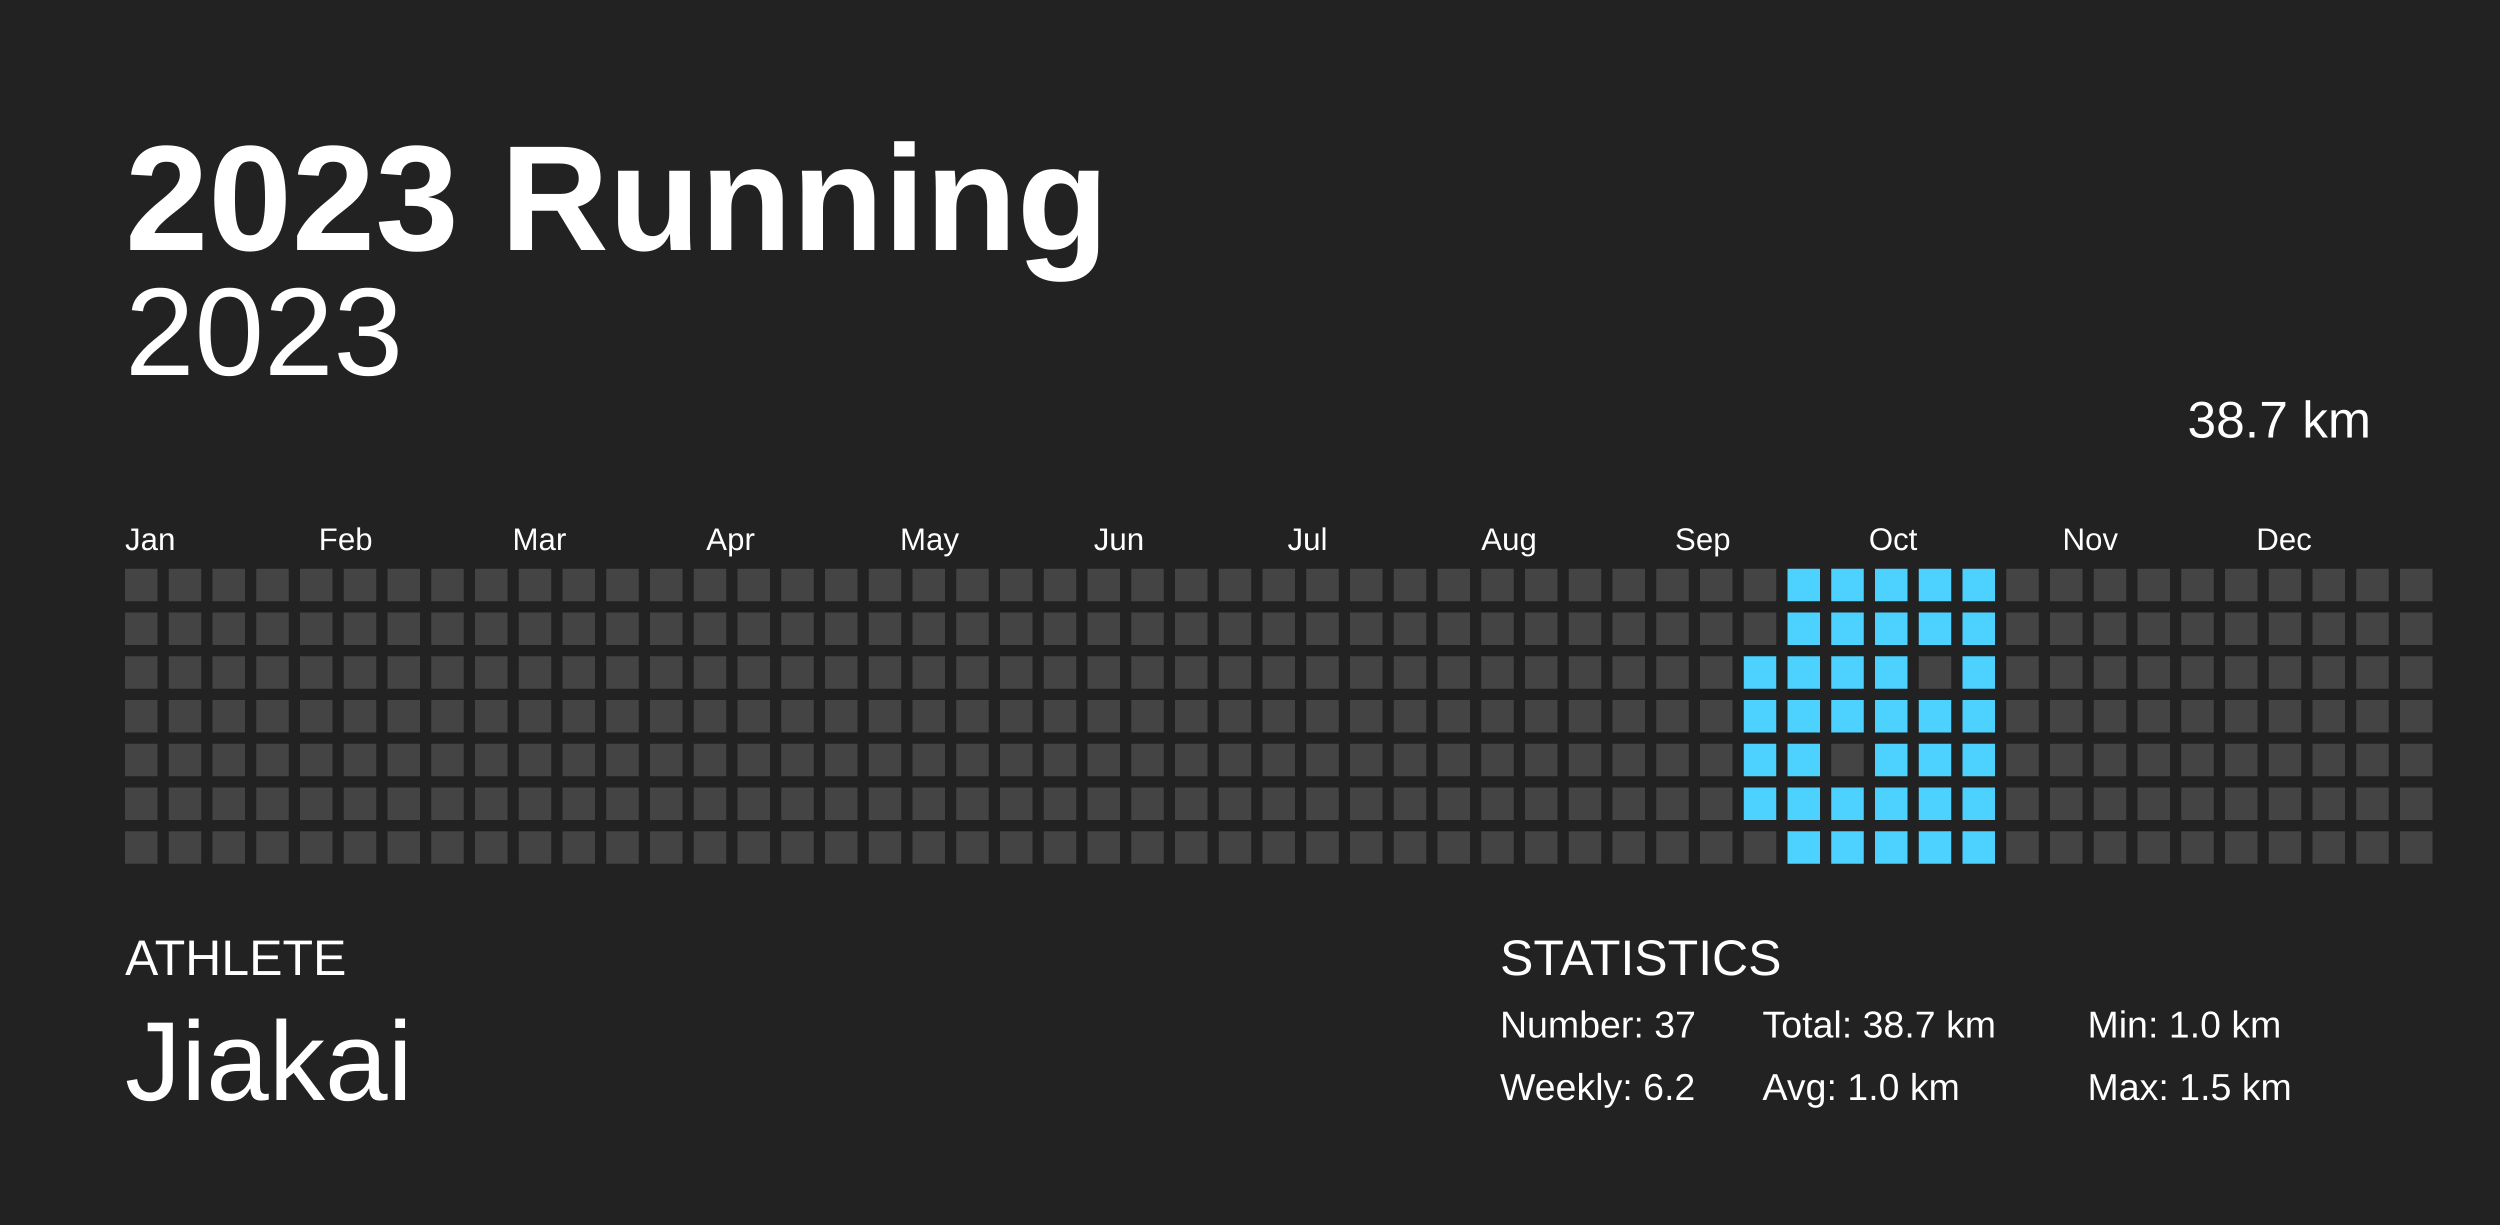
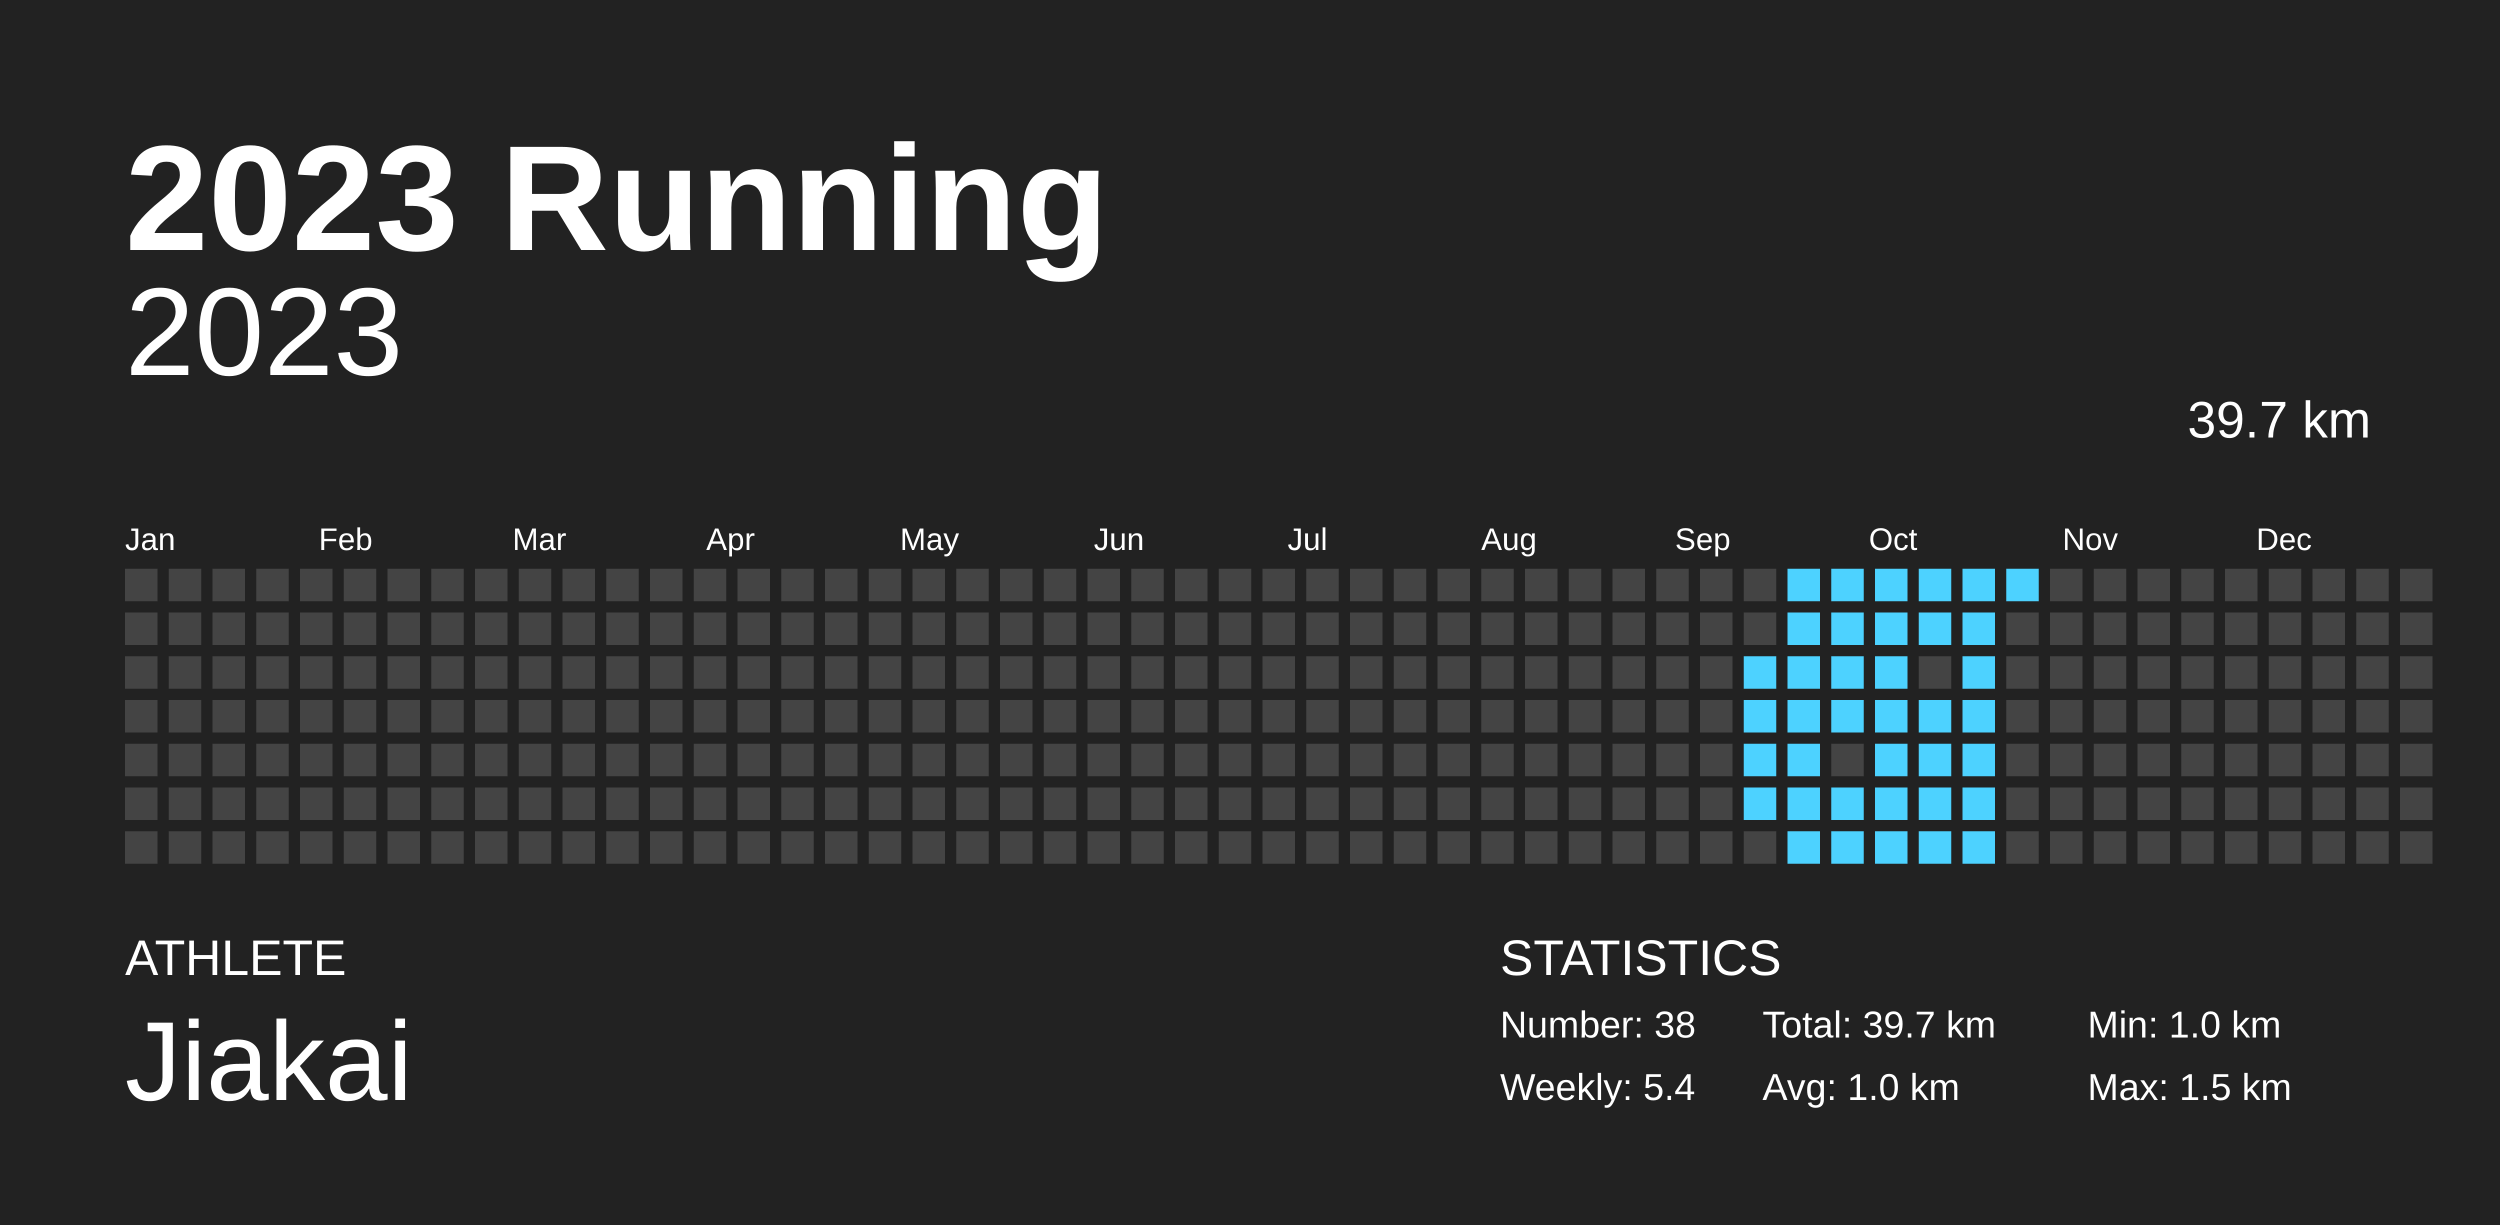
<svg xmlns="http://www.w3.org/2000/svg" baseProfile="full" height="98mm" version="1.1" viewBox="0,0,200,98" width="200mm">
  <defs />
  <rect fill="#222222" height="98" width="200" x="0" y="0" />
  <text fill="#FFFFFF" style="font-size:12px; font-family:Arial; font-weight:bold;" x="10" y="20">2023 Running</text>
  <text fill="#FFFFFF" style="font-size:4px; font-family:Arial" x="10" y="78">ATHLETE</text>
  <text fill="#FFFFFF" style="font-size:9px; font-family:Arial" x="10" y="88">Jiakai</text>
  <text fill="#FFFFFF" style="font-size:4px; font-family:Arial" x="120" y="78">STATISTICS</text>
-   <text fill="#FFFFFF" style="font-size:3px; font-family:Arial" x="120" y="83">Number: 37</text>
-   <text fill="#FFFFFF" style="font-size:3px; font-family:Arial" x="120" y="88">Weekly: 6.2</text>
-   <text fill="#FFFFFF" style="font-size:3px; font-family:Arial" x="141" y="83">Total: 38.7 km</text>
+   <text fill="#FFFFFF" style="font-size:3px; font-family:Arial" x="120" y="83">Number: 38</text>
+   <text fill="#FFFFFF" style="font-size:3px; font-family:Arial" x="120" y="88">Weekly: 5.4</text>
+   <text fill="#FFFFFF" style="font-size:3px; font-family:Arial" x="141" y="83">Total: 39.7 km</text>
  <text fill="#FFFFFF" style="font-size:3px; font-family:Arial" x="141" y="88">Avg: 1.0 km</text>
  <text fill="#FFFFFF" style="font-size:3px; font-family:Arial" x="167" y="83">Min: 1.0 km</text>
  <text fill="#FFFFFF" style="font-size:3px; font-family:Arial" x="167" y="88">Max: 1.5 km</text>
  <text alignment-baseline="hanging" fill="#FFFFFF" style="font-size:10.0px; font-family:Arial;" x="10" y="30">2023</text>
-   <text alignment-baseline="hanging" fill="#FFFFFF" style="font-size:4.125px; font-family:Arial;" x="175" y="35">38.7 km</text>
+   <text alignment-baseline="hanging" fill="#FFFFFF" style="font-size:4.125px; font-family:Arial;" x="175" y="35">39.7 km</text>
  <text fill="#FFFFFF" style="font-size:2.5px; font-family:Arial" x="10.0" y="44">Jan</text>
  <text fill="#FFFFFF" style="font-size:2.5px; font-family:Arial" x="25.5" y="44">Feb</text>
  <text fill="#FFFFFF" style="font-size:2.5px; font-family:Arial" x="41.0" y="44">Mar</text>
  <text fill="#FFFFFF" style="font-size:2.5px; font-family:Arial" x="56.5" y="44">Apr</text>
  <text fill="#FFFFFF" style="font-size:2.5px; font-family:Arial" x="72.0" y="44">May</text>
  <text fill="#FFFFFF" style="font-size:2.5px; font-family:Arial" x="87.5" y="44">Jun</text>
  <text fill="#FFFFFF" style="font-size:2.5px; font-family:Arial" x="103.0" y="44">Jul</text>
  <text fill="#FFFFFF" style="font-size:2.5px; font-family:Arial" x="118.5" y="44">Aug</text>
  <text fill="#FFFFFF" style="font-size:2.5px; font-family:Arial" x="134.0" y="44">Sep</text>
  <text fill="#FFFFFF" style="font-size:2.5px; font-family:Arial" x="149.5" y="44">Oct</text>
  <text fill="#FFFFFF" style="font-size:2.5px; font-family:Arial" x="165.0" y="44">Nov</text>
  <text fill="#FFFFFF" style="font-size:2.5px; font-family:Arial" x="180.5" y="44">Dec</text>
  <rect fill="#444444" height="2.6" width="2.6" x="10.0" y="45.5" />
  <rect fill="#444444" height="2.6" width="2.6" x="10.0" y="49.0" />
  <rect fill="#444444" height="2.6" width="2.6" x="10.0" y="52.5" />
  <rect fill="#444444" height="2.6" width="2.6" x="10.0" y="56.0" />
  <rect fill="#444444" height="2.6" width="2.6" x="10.0" y="59.5" />
  <rect fill="#444444" height="2.6" width="2.6" x="10.0" y="63.0" />
  <rect fill="#444444" height="2.6" width="2.6" x="10.0" y="66.5" />
  <rect fill="#444444" height="2.6" width="2.6" x="13.5" y="45.5" />
  <rect fill="#444444" height="2.6" width="2.6" x="13.5" y="49.0" />
  <rect fill="#444444" height="2.6" width="2.6" x="13.5" y="52.5" />
  <rect fill="#444444" height="2.6" width="2.6" x="13.5" y="56.0" />
  <rect fill="#444444" height="2.6" width="2.6" x="13.5" y="59.5" />
  <rect fill="#444444" height="2.6" width="2.6" x="13.5" y="63.0" />
  <rect fill="#444444" height="2.6" width="2.6" x="13.5" y="66.5" />
  <rect fill="#444444" height="2.6" width="2.6" x="17.0" y="45.5" />
  <rect fill="#444444" height="2.6" width="2.6" x="17.0" y="49.0" />
  <rect fill="#444444" height="2.6" width="2.6" x="17.0" y="52.5" />
  <rect fill="#444444" height="2.6" width="2.6" x="17.0" y="56.0" />
  <rect fill="#444444" height="2.6" width="2.6" x="17.0" y="59.5" />
  <rect fill="#444444" height="2.6" width="2.6" x="17.0" y="63.0" />
  <rect fill="#444444" height="2.6" width="2.6" x="17.0" y="66.5" />
  <rect fill="#444444" height="2.6" width="2.6" x="20.5" y="45.5" />
  <rect fill="#444444" height="2.6" width="2.6" x="20.5" y="49.0" />
  <rect fill="#444444" height="2.6" width="2.6" x="20.5" y="52.5" />
  <rect fill="#444444" height="2.6" width="2.6" x="20.5" y="56.0" />
  <rect fill="#444444" height="2.6" width="2.6" x="20.5" y="59.5" />
  <rect fill="#444444" height="2.6" width="2.6" x="20.5" y="63.0" />
  <rect fill="#444444" height="2.6" width="2.6" x="20.5" y="66.5" />
  <rect fill="#444444" height="2.6" width="2.6" x="24.0" y="45.5" />
  <rect fill="#444444" height="2.6" width="2.6" x="24.0" y="49.0" />
  <rect fill="#444444" height="2.6" width="2.6" x="24.0" y="52.5" />
  <rect fill="#444444" height="2.6" width="2.6" x="24.0" y="56.0" />
  <rect fill="#444444" height="2.6" width="2.6" x="24.0" y="59.5" />
  <rect fill="#444444" height="2.6" width="2.6" x="24.0" y="63.0" />
  <rect fill="#444444" height="2.6" width="2.6" x="24.0" y="66.5" />
  <rect fill="#444444" height="2.6" width="2.6" x="27.5" y="45.5" />
  <rect fill="#444444" height="2.6" width="2.6" x="27.5" y="49.0" />
  <rect fill="#444444" height="2.6" width="2.6" x="27.5" y="52.5" />
  <rect fill="#444444" height="2.6" width="2.6" x="27.5" y="56.0" />
  <rect fill="#444444" height="2.6" width="2.6" x="27.5" y="59.5" />
  <rect fill="#444444" height="2.6" width="2.6" x="27.5" y="63.0" />
  <rect fill="#444444" height="2.6" width="2.6" x="27.5" y="66.5" />
  <rect fill="#444444" height="2.6" width="2.6" x="31.0" y="45.5" />
  <rect fill="#444444" height="2.6" width="2.6" x="31.0" y="49.0" />
  <rect fill="#444444" height="2.6" width="2.6" x="31.0" y="52.5" />
  <rect fill="#444444" height="2.6" width="2.6" x="31.0" y="56.0" />
  <rect fill="#444444" height="2.6" width="2.6" x="31.0" y="59.5" />
  <rect fill="#444444" height="2.6" width="2.6" x="31.0" y="63.0" />
  <rect fill="#444444" height="2.6" width="2.6" x="31.0" y="66.5" />
  <rect fill="#444444" height="2.6" width="2.6" x="34.5" y="45.5" />
  <rect fill="#444444" height="2.6" width="2.6" x="34.5" y="49.0" />
  <rect fill="#444444" height="2.6" width="2.6" x="34.5" y="52.5" />
  <rect fill="#444444" height="2.6" width="2.6" x="34.5" y="56.0" />
  <rect fill="#444444" height="2.6" width="2.6" x="34.5" y="59.5" />
  <rect fill="#444444" height="2.6" width="2.6" x="34.5" y="63.0" />
  <rect fill="#444444" height="2.6" width="2.6" x="34.5" y="66.5" />
  <rect fill="#444444" height="2.6" width="2.6" x="38.0" y="45.5" />
  <rect fill="#444444" height="2.6" width="2.6" x="38.0" y="49.0" />
  <rect fill="#444444" height="2.6" width="2.6" x="38.0" y="52.5" />
  <rect fill="#444444" height="2.6" width="2.6" x="38.0" y="56.0" />
  <rect fill="#444444" height="2.6" width="2.6" x="38.0" y="59.5" />
  <rect fill="#444444" height="2.6" width="2.6" x="38.0" y="63.0" />
  <rect fill="#444444" height="2.6" width="2.6" x="38.0" y="66.5" />
  <rect fill="#444444" height="2.6" width="2.6" x="41.5" y="45.5" />
  <rect fill="#444444" height="2.6" width="2.6" x="41.5" y="49.0" />
  <rect fill="#444444" height="2.6" width="2.6" x="41.5" y="52.5" />
  <rect fill="#444444" height="2.6" width="2.6" x="41.5" y="56.0" />
  <rect fill="#444444" height="2.6" width="2.6" x="41.5" y="59.5" />
  <rect fill="#444444" height="2.6" width="2.6" x="41.5" y="63.0" />
  <rect fill="#444444" height="2.6" width="2.6" x="41.5" y="66.5" />
  <rect fill="#444444" height="2.6" width="2.6" x="45.0" y="45.5" />
  <rect fill="#444444" height="2.6" width="2.6" x="45.0" y="49.0" />
  <rect fill="#444444" height="2.6" width="2.6" x="45.0" y="52.5" />
  <rect fill="#444444" height="2.6" width="2.6" x="45.0" y="56.0" />
  <rect fill="#444444" height="2.6" width="2.6" x="45.0" y="59.5" />
  <rect fill="#444444" height="2.6" width="2.6" x="45.0" y="63.0" />
  <rect fill="#444444" height="2.6" width="2.6" x="45.0" y="66.5" />
  <rect fill="#444444" height="2.6" width="2.6" x="48.5" y="45.5" />
  <rect fill="#444444" height="2.6" width="2.6" x="48.5" y="49.0" />
  <rect fill="#444444" height="2.6" width="2.6" x="48.5" y="52.5" />
  <rect fill="#444444" height="2.6" width="2.6" x="48.5" y="56.0" />
  <rect fill="#444444" height="2.6" width="2.6" x="48.5" y="59.5" />
  <rect fill="#444444" height="2.6" width="2.6" x="48.5" y="63.0" />
  <rect fill="#444444" height="2.6" width="2.6" x="48.5" y="66.5" />
  <rect fill="#444444" height="2.6" width="2.6" x="52.0" y="45.5" />
  <rect fill="#444444" height="2.6" width="2.6" x="52.0" y="49.0" />
  <rect fill="#444444" height="2.6" width="2.6" x="52.0" y="52.5" />
  <rect fill="#444444" height="2.6" width="2.6" x="52.0" y="56.0" />
  <rect fill="#444444" height="2.6" width="2.6" x="52.0" y="59.5" />
  <rect fill="#444444" height="2.6" width="2.6" x="52.0" y="63.0" />
  <rect fill="#444444" height="2.6" width="2.6" x="52.0" y="66.5" />
  <rect fill="#444444" height="2.6" width="2.6" x="55.5" y="45.5" />
  <rect fill="#444444" height="2.6" width="2.6" x="55.5" y="49.0" />
  <rect fill="#444444" height="2.6" width="2.6" x="55.5" y="52.5" />
  <rect fill="#444444" height="2.6" width="2.6" x="55.5" y="56.0" />
  <rect fill="#444444" height="2.6" width="2.6" x="55.5" y="59.5" />
  <rect fill="#444444" height="2.6" width="2.6" x="55.5" y="63.0" />
  <rect fill="#444444" height="2.6" width="2.6" x="55.5" y="66.5" />
  <rect fill="#444444" height="2.6" width="2.6" x="59.0" y="45.5" />
  <rect fill="#444444" height="2.6" width="2.6" x="59.0" y="49.0" />
  <rect fill="#444444" height="2.6" width="2.6" x="59.0" y="52.5" />
  <rect fill="#444444" height="2.6" width="2.6" x="59.0" y="56.0" />
  <rect fill="#444444" height="2.6" width="2.6" x="59.0" y="59.5" />
  <rect fill="#444444" height="2.6" width="2.6" x="59.0" y="63.0" />
  <rect fill="#444444" height="2.6" width="2.6" x="59.0" y="66.5" />
  <rect fill="#444444" height="2.6" width="2.6" x="62.5" y="45.5" />
  <rect fill="#444444" height="2.6" width="2.6" x="62.5" y="49.0" />
  <rect fill="#444444" height="2.6" width="2.6" x="62.5" y="52.5" />
  <rect fill="#444444" height="2.6" width="2.6" x="62.5" y="56.0" />
  <rect fill="#444444" height="2.6" width="2.6" x="62.5" y="59.5" />
  <rect fill="#444444" height="2.6" width="2.6" x="62.5" y="63.0" />
  <rect fill="#444444" height="2.6" width="2.6" x="62.5" y="66.5" />
  <rect fill="#444444" height="2.6" width="2.6" x="66.0" y="45.5" />
  <rect fill="#444444" height="2.6" width="2.6" x="66.0" y="49.0" />
  <rect fill="#444444" height="2.6" width="2.6" x="66.0" y="52.5" />
  <rect fill="#444444" height="2.6" width="2.6" x="66.0" y="56.0" />
  <rect fill="#444444" height="2.6" width="2.6" x="66.0" y="59.5" />
  <rect fill="#444444" height="2.6" width="2.6" x="66.0" y="63.0" />
  <rect fill="#444444" height="2.6" width="2.6" x="66.0" y="66.5" />
  <rect fill="#444444" height="2.6" width="2.6" x="69.5" y="45.5" />
  <rect fill="#444444" height="2.6" width="2.6" x="69.5" y="49.0" />
  <rect fill="#444444" height="2.6" width="2.6" x="69.5" y="52.5" />
  <rect fill="#444444" height="2.6" width="2.6" x="69.5" y="56.0" />
  <rect fill="#444444" height="2.6" width="2.6" x="69.5" y="59.5" />
  <rect fill="#444444" height="2.6" width="2.6" x="69.5" y="63.0" />
  <rect fill="#444444" height="2.6" width="2.6" x="69.5" y="66.5" />
  <rect fill="#444444" height="2.6" width="2.6" x="73.0" y="45.5" />
  <rect fill="#444444" height="2.6" width="2.6" x="73.0" y="49.0" />
  <rect fill="#444444" height="2.6" width="2.6" x="73.0" y="52.5" />
  <rect fill="#444444" height="2.6" width="2.6" x="73.0" y="56.0" />
  <rect fill="#444444" height="2.6" width="2.6" x="73.0" y="59.5" />
  <rect fill="#444444" height="2.6" width="2.6" x="73.0" y="63.0" />
  <rect fill="#444444" height="2.6" width="2.6" x="73.0" y="66.5" />
  <rect fill="#444444" height="2.6" width="2.6" x="76.5" y="45.5" />
  <rect fill="#444444" height="2.6" width="2.6" x="76.5" y="49.0" />
  <rect fill="#444444" height="2.6" width="2.6" x="76.5" y="52.5" />
  <rect fill="#444444" height="2.6" width="2.6" x="76.5" y="56.0" />
  <rect fill="#444444" height="2.6" width="2.6" x="76.5" y="59.5" />
  <rect fill="#444444" height="2.6" width="2.6" x="76.5" y="63.0" />
  <rect fill="#444444" height="2.6" width="2.6" x="76.5" y="66.5" />
  <rect fill="#444444" height="2.6" width="2.6" x="80.0" y="45.5" />
  <rect fill="#444444" height="2.6" width="2.6" x="80.0" y="49.0" />
  <rect fill="#444444" height="2.6" width="2.6" x="80.0" y="52.5" />
  <rect fill="#444444" height="2.6" width="2.6" x="80.0" y="56.0" />
  <rect fill="#444444" height="2.6" width="2.6" x="80.0" y="59.5" />
  <rect fill="#444444" height="2.6" width="2.6" x="80.0" y="63.0" />
  <rect fill="#444444" height="2.6" width="2.6" x="80.0" y="66.5" />
  <rect fill="#444444" height="2.6" width="2.6" x="83.5" y="45.5" />
  <rect fill="#444444" height="2.6" width="2.6" x="83.5" y="49.0" />
  <rect fill="#444444" height="2.6" width="2.6" x="83.5" y="52.5" />
  <rect fill="#444444" height="2.6" width="2.6" x="83.5" y="56.0" />
  <rect fill="#444444" height="2.6" width="2.6" x="83.5" y="59.5" />
  <rect fill="#444444" height="2.6" width="2.6" x="83.5" y="63.0" />
  <rect fill="#444444" height="2.6" width="2.6" x="83.5" y="66.5" />
  <rect fill="#444444" height="2.6" width="2.6" x="87.0" y="45.5" />
  <rect fill="#444444" height="2.6" width="2.6" x="87.0" y="49.0" />
  <rect fill="#444444" height="2.6" width="2.6" x="87.0" y="52.5" />
  <rect fill="#444444" height="2.6" width="2.6" x="87.0" y="56.0" />
  <rect fill="#444444" height="2.6" width="2.6" x="87.0" y="59.5" />
  <rect fill="#444444" height="2.6" width="2.6" x="87.0" y="63.0" />
  <rect fill="#444444" height="2.6" width="2.6" x="87.0" y="66.5" />
  <rect fill="#444444" height="2.6" width="2.6" x="90.5" y="45.5" />
  <rect fill="#444444" height="2.6" width="2.6" x="90.5" y="49.0" />
  <rect fill="#444444" height="2.6" width="2.6" x="90.5" y="52.5" />
  <rect fill="#444444" height="2.6" width="2.6" x="90.5" y="56.0" />
  <rect fill="#444444" height="2.6" width="2.6" x="90.5" y="59.5" />
  <rect fill="#444444" height="2.6" width="2.6" x="90.5" y="63.0" />
  <rect fill="#444444" height="2.6" width="2.6" x="90.5" y="66.5" />
  <rect fill="#444444" height="2.6" width="2.6" x="94.0" y="45.5" />
  <rect fill="#444444" height="2.6" width="2.6" x="94.0" y="49.0" />
  <rect fill="#444444" height="2.6" width="2.6" x="94.0" y="52.5" />
  <rect fill="#444444" height="2.6" width="2.6" x="94.0" y="56.0" />
  <rect fill="#444444" height="2.6" width="2.6" x="94.0" y="59.5" />
  <rect fill="#444444" height="2.6" width="2.6" x="94.0" y="63.0" />
  <rect fill="#444444" height="2.6" width="2.6" x="94.0" y="66.5" />
  <rect fill="#444444" height="2.6" width="2.6" x="97.5" y="45.5" />
  <rect fill="#444444" height="2.6" width="2.6" x="97.5" y="49.0" />
  <rect fill="#444444" height="2.6" width="2.6" x="97.5" y="52.5" />
  <rect fill="#444444" height="2.6" width="2.6" x="97.5" y="56.0" />
  <rect fill="#444444" height="2.6" width="2.6" x="97.5" y="59.5" />
  <rect fill="#444444" height="2.6" width="2.6" x="97.5" y="63.0" />
  <rect fill="#444444" height="2.6" width="2.6" x="97.5" y="66.5" />
  <rect fill="#444444" height="2.6" width="2.6" x="101.0" y="45.5" />
  <rect fill="#444444" height="2.6" width="2.6" x="101.0" y="49.0" />
  <rect fill="#444444" height="2.6" width="2.6" x="101.0" y="52.5" />
  <rect fill="#444444" height="2.6" width="2.6" x="101.0" y="56.0" />
  <rect fill="#444444" height="2.6" width="2.6" x="101.0" y="59.5" />
  <rect fill="#444444" height="2.6" width="2.6" x="101.0" y="63.0" />
  <rect fill="#444444" height="2.6" width="2.6" x="101.0" y="66.5" />
  <rect fill="#444444" height="2.6" width="2.6" x="104.5" y="45.5" />
  <rect fill="#444444" height="2.6" width="2.6" x="104.5" y="49.0" />
  <rect fill="#444444" height="2.6" width="2.6" x="104.5" y="52.5" />
  <rect fill="#444444" height="2.6" width="2.6" x="104.5" y="56.0" />
  <rect fill="#444444" height="2.6" width="2.6" x="104.5" y="59.5" />
  <rect fill="#444444" height="2.6" width="2.6" x="104.5" y="63.0" />
  <rect fill="#444444" height="2.6" width="2.6" x="104.5" y="66.5" />
  <rect fill="#444444" height="2.6" width="2.6" x="108.0" y="45.5" />
  <rect fill="#444444" height="2.6" width="2.6" x="108.0" y="49.0" />
  <rect fill="#444444" height="2.6" width="2.6" x="108.0" y="52.5" />
  <rect fill="#444444" height="2.6" width="2.6" x="108.0" y="56.0" />
  <rect fill="#444444" height="2.6" width="2.6" x="108.0" y="59.5" />
  <rect fill="#444444" height="2.6" width="2.6" x="108.0" y="63.0" />
  <rect fill="#444444" height="2.6" width="2.6" x="108.0" y="66.5" />
  <rect fill="#444444" height="2.6" width="2.6" x="111.5" y="45.5" />
  <rect fill="#444444" height="2.6" width="2.6" x="111.5" y="49.0" />
  <rect fill="#444444" height="2.6" width="2.6" x="111.5" y="52.5" />
  <rect fill="#444444" height="2.6" width="2.6" x="111.5" y="56.0" />
  <rect fill="#444444" height="2.6" width="2.6" x="111.5" y="59.5" />
  <rect fill="#444444" height="2.6" width="2.6" x="111.5" y="63.0" />
  <rect fill="#444444" height="2.6" width="2.6" x="111.5" y="66.5" />
  <rect fill="#444444" height="2.6" width="2.6" x="115.0" y="45.5" />
  <rect fill="#444444" height="2.6" width="2.6" x="115.0" y="49.0" />
  <rect fill="#444444" height="2.6" width="2.6" x="115.0" y="52.5" />
  <rect fill="#444444" height="2.6" width="2.6" x="115.0" y="56.0" />
  <rect fill="#444444" height="2.6" width="2.6" x="115.0" y="59.5" />
  <rect fill="#444444" height="2.6" width="2.6" x="115.0" y="63.0" />
  <rect fill="#444444" height="2.6" width="2.6" x="115.0" y="66.5" />
  <rect fill="#444444" height="2.6" width="2.6" x="118.5" y="45.5" />
  <rect fill="#444444" height="2.6" width="2.6" x="118.5" y="49.0" />
  <rect fill="#444444" height="2.6" width="2.6" x="118.5" y="52.5" />
  <rect fill="#444444" height="2.6" width="2.6" x="118.5" y="56.0" />
  <rect fill="#444444" height="2.6" width="2.6" x="118.5" y="59.5" />
  <rect fill="#444444" height="2.6" width="2.6" x="118.5" y="63.0" />
  <rect fill="#444444" height="2.6" width="2.6" x="118.5" y="66.5" />
  <rect fill="#444444" height="2.6" width="2.6" x="122.0" y="45.5" />
  <rect fill="#444444" height="2.6" width="2.6" x="122.0" y="49.0" />
  <rect fill="#444444" height="2.6" width="2.6" x="122.0" y="52.5" />
  <rect fill="#444444" height="2.6" width="2.6" x="122.0" y="56.0" />
  <rect fill="#444444" height="2.6" width="2.6" x="122.0" y="59.5" />
  <rect fill="#444444" height="2.6" width="2.6" x="122.0" y="63.0" />
  <rect fill="#444444" height="2.6" width="2.6" x="122.0" y="66.5" />
  <rect fill="#444444" height="2.6" width="2.6" x="125.5" y="45.5" />
  <rect fill="#444444" height="2.6" width="2.6" x="125.5" y="49.0" />
  <rect fill="#444444" height="2.6" width="2.6" x="125.5" y="52.5" />
  <rect fill="#444444" height="2.6" width="2.6" x="125.5" y="56.0" />
  <rect fill="#444444" height="2.6" width="2.6" x="125.5" y="59.5" />
  <rect fill="#444444" height="2.6" width="2.6" x="125.5" y="63.0" />
  <rect fill="#444444" height="2.6" width="2.6" x="125.5" y="66.5" />
  <rect fill="#444444" height="2.6" width="2.6" x="129.0" y="45.5" />
  <rect fill="#444444" height="2.6" width="2.6" x="129.0" y="49.0" />
  <rect fill="#444444" height="2.6" width="2.6" x="129.0" y="52.5" />
  <rect fill="#444444" height="2.6" width="2.6" x="129.0" y="56.0" />
  <rect fill="#444444" height="2.6" width="2.6" x="129.0" y="59.5" />
  <rect fill="#444444" height="2.6" width="2.6" x="129.0" y="63.0" />
  <rect fill="#444444" height="2.6" width="2.6" x="129.0" y="66.5" />
  <rect fill="#444444" height="2.6" width="2.6" x="132.5" y="45.5" />
  <rect fill="#444444" height="2.6" width="2.6" x="132.5" y="49.0" />
  <rect fill="#444444" height="2.6" width="2.6" x="132.5" y="52.5" />
  <rect fill="#444444" height="2.6" width="2.6" x="132.5" y="56.0" />
  <rect fill="#444444" height="2.6" width="2.6" x="132.5" y="59.5" />
  <rect fill="#444444" height="2.6" width="2.6" x="132.5" y="63.0" />
  <rect fill="#444444" height="2.6" width="2.6" x="132.5" y="66.5" />
  <rect fill="#444444" height="2.6" width="2.6" x="136.0" y="45.5" />
  <rect fill="#444444" height="2.6" width="2.6" x="136.0" y="49.0" />
  <rect fill="#444444" height="2.6" width="2.6" x="136.0" y="52.5" />
  <rect fill="#444444" height="2.6" width="2.6" x="136.0" y="56.0" />
  <rect fill="#444444" height="2.6" width="2.6" x="136.0" y="59.5" />
  <rect fill="#444444" height="2.6" width="2.6" x="136.0" y="63.0" />
  <rect fill="#444444" height="2.6" width="2.6" x="136.0" y="66.5" />
  <rect fill="#444444" height="2.6" width="2.6" x="139.5" y="45.5" />
  <rect fill="#444444" height="2.6" width="2.6" x="139.5" y="49.0" />
  <rect fill="#4dd2ff" height="2.6" width="2.6" x="139.5" y="52.5" />
  <rect fill="#4dd2ff" height="2.6" width="2.6" x="139.5" y="56.0" />
  <rect fill="#4dd2ff" height="2.6" width="2.6" x="139.5" y="59.5" />
  <rect fill="#4dd2ff" height="2.6" width="2.6" x="139.5" y="63.0" />
  <rect fill="#444444" height="2.6" width="2.6" x="139.5" y="66.5" />
  <rect fill="#4dd2ff" height="2.6" width="2.6" x="143.0" y="45.5" />
  <rect fill="#4dd2ff" height="2.6" width="2.6" x="143.0" y="49.0" />
  <rect fill="#4dd2ff" height="2.6" width="2.6" x="143.0" y="52.5" />
  <rect fill="#4dd2ff" height="2.6" width="2.6" x="143.0" y="56.0" />
  <rect fill="#4dd2ff" height="2.6" width="2.6" x="143.0" y="59.5" />
  <rect fill="#4dd2ff" height="2.6" width="2.6" x="143.0" y="63.0" />
  <rect fill="#4dd2ff" height="2.6" width="2.6" x="143.0" y="66.5" />
  <rect fill="#4dd2ff" height="2.6" width="2.6" x="146.5" y="45.5" />
  <rect fill="#4dd2ff" height="2.6" width="2.6" x="146.5" y="49.0" />
  <rect fill="#4dd2ff" height="2.6" width="2.6" x="146.5" y="52.5" />
  <rect fill="#4dd2ff" height="2.6" width="2.6" x="146.5" y="56.0" />
  <rect fill="#444444" height="2.6" width="2.6" x="146.5" y="59.5" />
  <rect fill="#4dd2ff" height="2.6" width="2.6" x="146.5" y="63.0" />
  <rect fill="#4dd2ff" height="2.6" width="2.6" x="146.5" y="66.5" />
  <rect fill="#4dd2ff" height="2.6" width="2.6" x="150.0" y="45.5" />
  <rect fill="#4dd2ff" height="2.6" width="2.6" x="150.0" y="49.0" />
  <rect fill="#4dd2ff" height="2.6" width="2.6" x="150.0" y="52.5" />
  <rect fill="#4dd2ff" height="2.6" width="2.6" x="150.0" y="56.0" />
  <rect fill="#4dd2ff" height="2.6" width="2.6" x="150.0" y="59.5" />
  <rect fill="#4dd2ff" height="2.6" width="2.6" x="150.0" y="63.0" />
  <rect fill="#4dd2ff" height="2.6" width="2.6" x="150.0" y="66.5" />
  <rect fill="#4dd2ff" height="2.6" width="2.6" x="153.5" y="45.5" />
  <rect fill="#4dd2ff" height="2.6" width="2.6" x="153.5" y="49.0" />
  <rect fill="#444444" height="2.6" width="2.6" x="153.5" y="52.5" />
  <rect fill="#4dd2ff" height="2.6" width="2.6" x="153.5" y="56.0" />
  <rect fill="#4dd2ff" height="2.6" width="2.6" x="153.5" y="59.5" />
  <rect fill="#4dd2ff" height="2.6" width="2.6" x="153.5" y="63.0" />
  <rect fill="#4dd2ff" height="2.6" width="2.6" x="153.5" y="66.5" />
  <rect fill="#4dd2ff" height="2.6" width="2.6" x="157.0" y="45.5" />
  <rect fill="#4dd2ff" height="2.6" width="2.6" x="157.0" y="49.0" />
  <rect fill="#4dd2ff" height="2.6" width="2.6" x="157.0" y="52.5" />
  <rect fill="#4dd2ff" height="2.6" width="2.6" x="157.0" y="56.0" />
  <rect fill="#4dd2ff" height="2.6" width="2.6" x="157.0" y="59.5" />
  <rect fill="#4dd2ff" height="2.6" width="2.6" x="157.0" y="63.0" />
  <rect fill="#4dd2ff" height="2.6" width="2.6" x="157.0" y="66.5" />
-   <rect fill="#444444" height="2.6" width="2.6" x="160.5" y="45.5" />
+   <rect fill="#4dd2ff" height="2.6" width="2.6" x="160.5" y="45.5" />
  <rect fill="#444444" height="2.6" width="2.6" x="160.5" y="49.0" />
  <rect fill="#444444" height="2.6" width="2.6" x="160.5" y="52.5" />
  <rect fill="#444444" height="2.6" width="2.6" x="160.5" y="56.0" />
  <rect fill="#444444" height="2.6" width="2.6" x="160.5" y="59.5" />
  <rect fill="#444444" height="2.6" width="2.6" x="160.5" y="63.0" />
  <rect fill="#444444" height="2.6" width="2.6" x="160.5" y="66.5" />
  <rect fill="#444444" height="2.6" width="2.6" x="164.0" y="45.5" />
  <rect fill="#444444" height="2.6" width="2.6" x="164.0" y="49.0" />
  <rect fill="#444444" height="2.6" width="2.6" x="164.0" y="52.5" />
  <rect fill="#444444" height="2.6" width="2.6" x="164.0" y="56.0" />
  <rect fill="#444444" height="2.6" width="2.6" x="164.0" y="59.5" />
  <rect fill="#444444" height="2.6" width="2.6" x="164.0" y="63.0" />
  <rect fill="#444444" height="2.6" width="2.6" x="164.0" y="66.5" />
  <rect fill="#444444" height="2.6" width="2.6" x="167.5" y="45.5" />
  <rect fill="#444444" height="2.6" width="2.6" x="167.5" y="49.0" />
  <rect fill="#444444" height="2.6" width="2.6" x="167.5" y="52.5" />
  <rect fill="#444444" height="2.6" width="2.6" x="167.5" y="56.0" />
  <rect fill="#444444" height="2.6" width="2.6" x="167.5" y="59.5" />
  <rect fill="#444444" height="2.6" width="2.6" x="167.5" y="63.0" />
  <rect fill="#444444" height="2.6" width="2.6" x="167.5" y="66.5" />
  <rect fill="#444444" height="2.6" width="2.6" x="171.0" y="45.5" />
  <rect fill="#444444" height="2.6" width="2.6" x="171.0" y="49.0" />
  <rect fill="#444444" height="2.6" width="2.6" x="171.0" y="52.5" />
  <rect fill="#444444" height="2.6" width="2.6" x="171.0" y="56.0" />
  <rect fill="#444444" height="2.6" width="2.6" x="171.0" y="59.5" />
  <rect fill="#444444" height="2.6" width="2.6" x="171.0" y="63.0" />
  <rect fill="#444444" height="2.6" width="2.6" x="171.0" y="66.5" />
  <rect fill="#444444" height="2.6" width="2.6" x="174.5" y="45.5" />
  <rect fill="#444444" height="2.6" width="2.6" x="174.5" y="49.0" />
  <rect fill="#444444" height="2.6" width="2.6" x="174.5" y="52.5" />
  <rect fill="#444444" height="2.6" width="2.6" x="174.5" y="56.0" />
  <rect fill="#444444" height="2.6" width="2.6" x="174.5" y="59.5" />
  <rect fill="#444444" height="2.6" width="2.6" x="174.5" y="63.0" />
  <rect fill="#444444" height="2.6" width="2.6" x="174.5" y="66.5" />
  <rect fill="#444444" height="2.6" width="2.6" x="178.0" y="45.5" />
  <rect fill="#444444" height="2.6" width="2.6" x="178.0" y="49.0" />
  <rect fill="#444444" height="2.6" width="2.6" x="178.0" y="52.5" />
  <rect fill="#444444" height="2.6" width="2.6" x="178.0" y="56.0" />
  <rect fill="#444444" height="2.6" width="2.6" x="178.0" y="59.5" />
  <rect fill="#444444" height="2.6" width="2.6" x="178.0" y="63.0" />
  <rect fill="#444444" height="2.6" width="2.6" x="178.0" y="66.5" />
  <rect fill="#444444" height="2.6" width="2.6" x="181.5" y="45.5" />
  <rect fill="#444444" height="2.6" width="2.6" x="181.5" y="49.0" />
  <rect fill="#444444" height="2.6" width="2.6" x="181.5" y="52.5" />
  <rect fill="#444444" height="2.6" width="2.6" x="181.5" y="56.0" />
  <rect fill="#444444" height="2.6" width="2.6" x="181.5" y="59.5" />
  <rect fill="#444444" height="2.6" width="2.6" x="181.5" y="63.0" />
  <rect fill="#444444" height="2.6" width="2.6" x="181.5" y="66.5" />
  <rect fill="#444444" height="2.6" width="2.6" x="185.0" y="45.5" />
  <rect fill="#444444" height="2.6" width="2.6" x="185.0" y="49.0" />
  <rect fill="#444444" height="2.6" width="2.6" x="185.0" y="52.5" />
  <rect fill="#444444" height="2.6" width="2.6" x="185.0" y="56.0" />
  <rect fill="#444444" height="2.6" width="2.6" x="185.0" y="59.5" />
  <rect fill="#444444" height="2.6" width="2.6" x="185.0" y="63.0" />
  <rect fill="#444444" height="2.6" width="2.6" x="185.0" y="66.5" />
  <rect fill="#444444" height="2.6" width="2.6" x="188.5" y="45.5" />
  <rect fill="#444444" height="2.6" width="2.6" x="188.5" y="49.0" />
  <rect fill="#444444" height="2.6" width="2.6" x="188.5" y="52.5" />
  <rect fill="#444444" height="2.6" width="2.6" x="188.5" y="56.0" />
  <rect fill="#444444" height="2.6" width="2.6" x="188.5" y="59.5" />
  <rect fill="#444444" height="2.6" width="2.6" x="188.5" y="63.0" />
  <rect fill="#444444" height="2.6" width="2.6" x="188.5" y="66.5" />
  <rect fill="#444444" height="2.6" width="2.6" x="192.0" y="45.5" />
  <rect fill="#444444" height="2.6" width="2.6" x="192.0" y="49.0" />
  <rect fill="#444444" height="2.6" width="2.6" x="192.0" y="52.5" />
  <rect fill="#444444" height="2.6" width="2.6" x="192.0" y="56.0" />
  <rect fill="#444444" height="2.6" width="2.6" x="192.0" y="59.5" />
  <rect fill="#444444" height="2.6" width="2.6" x="192.0" y="63.0" />
  <rect fill="#444444" height="2.6" width="2.6" x="192.0" y="66.5" />
</svg>
